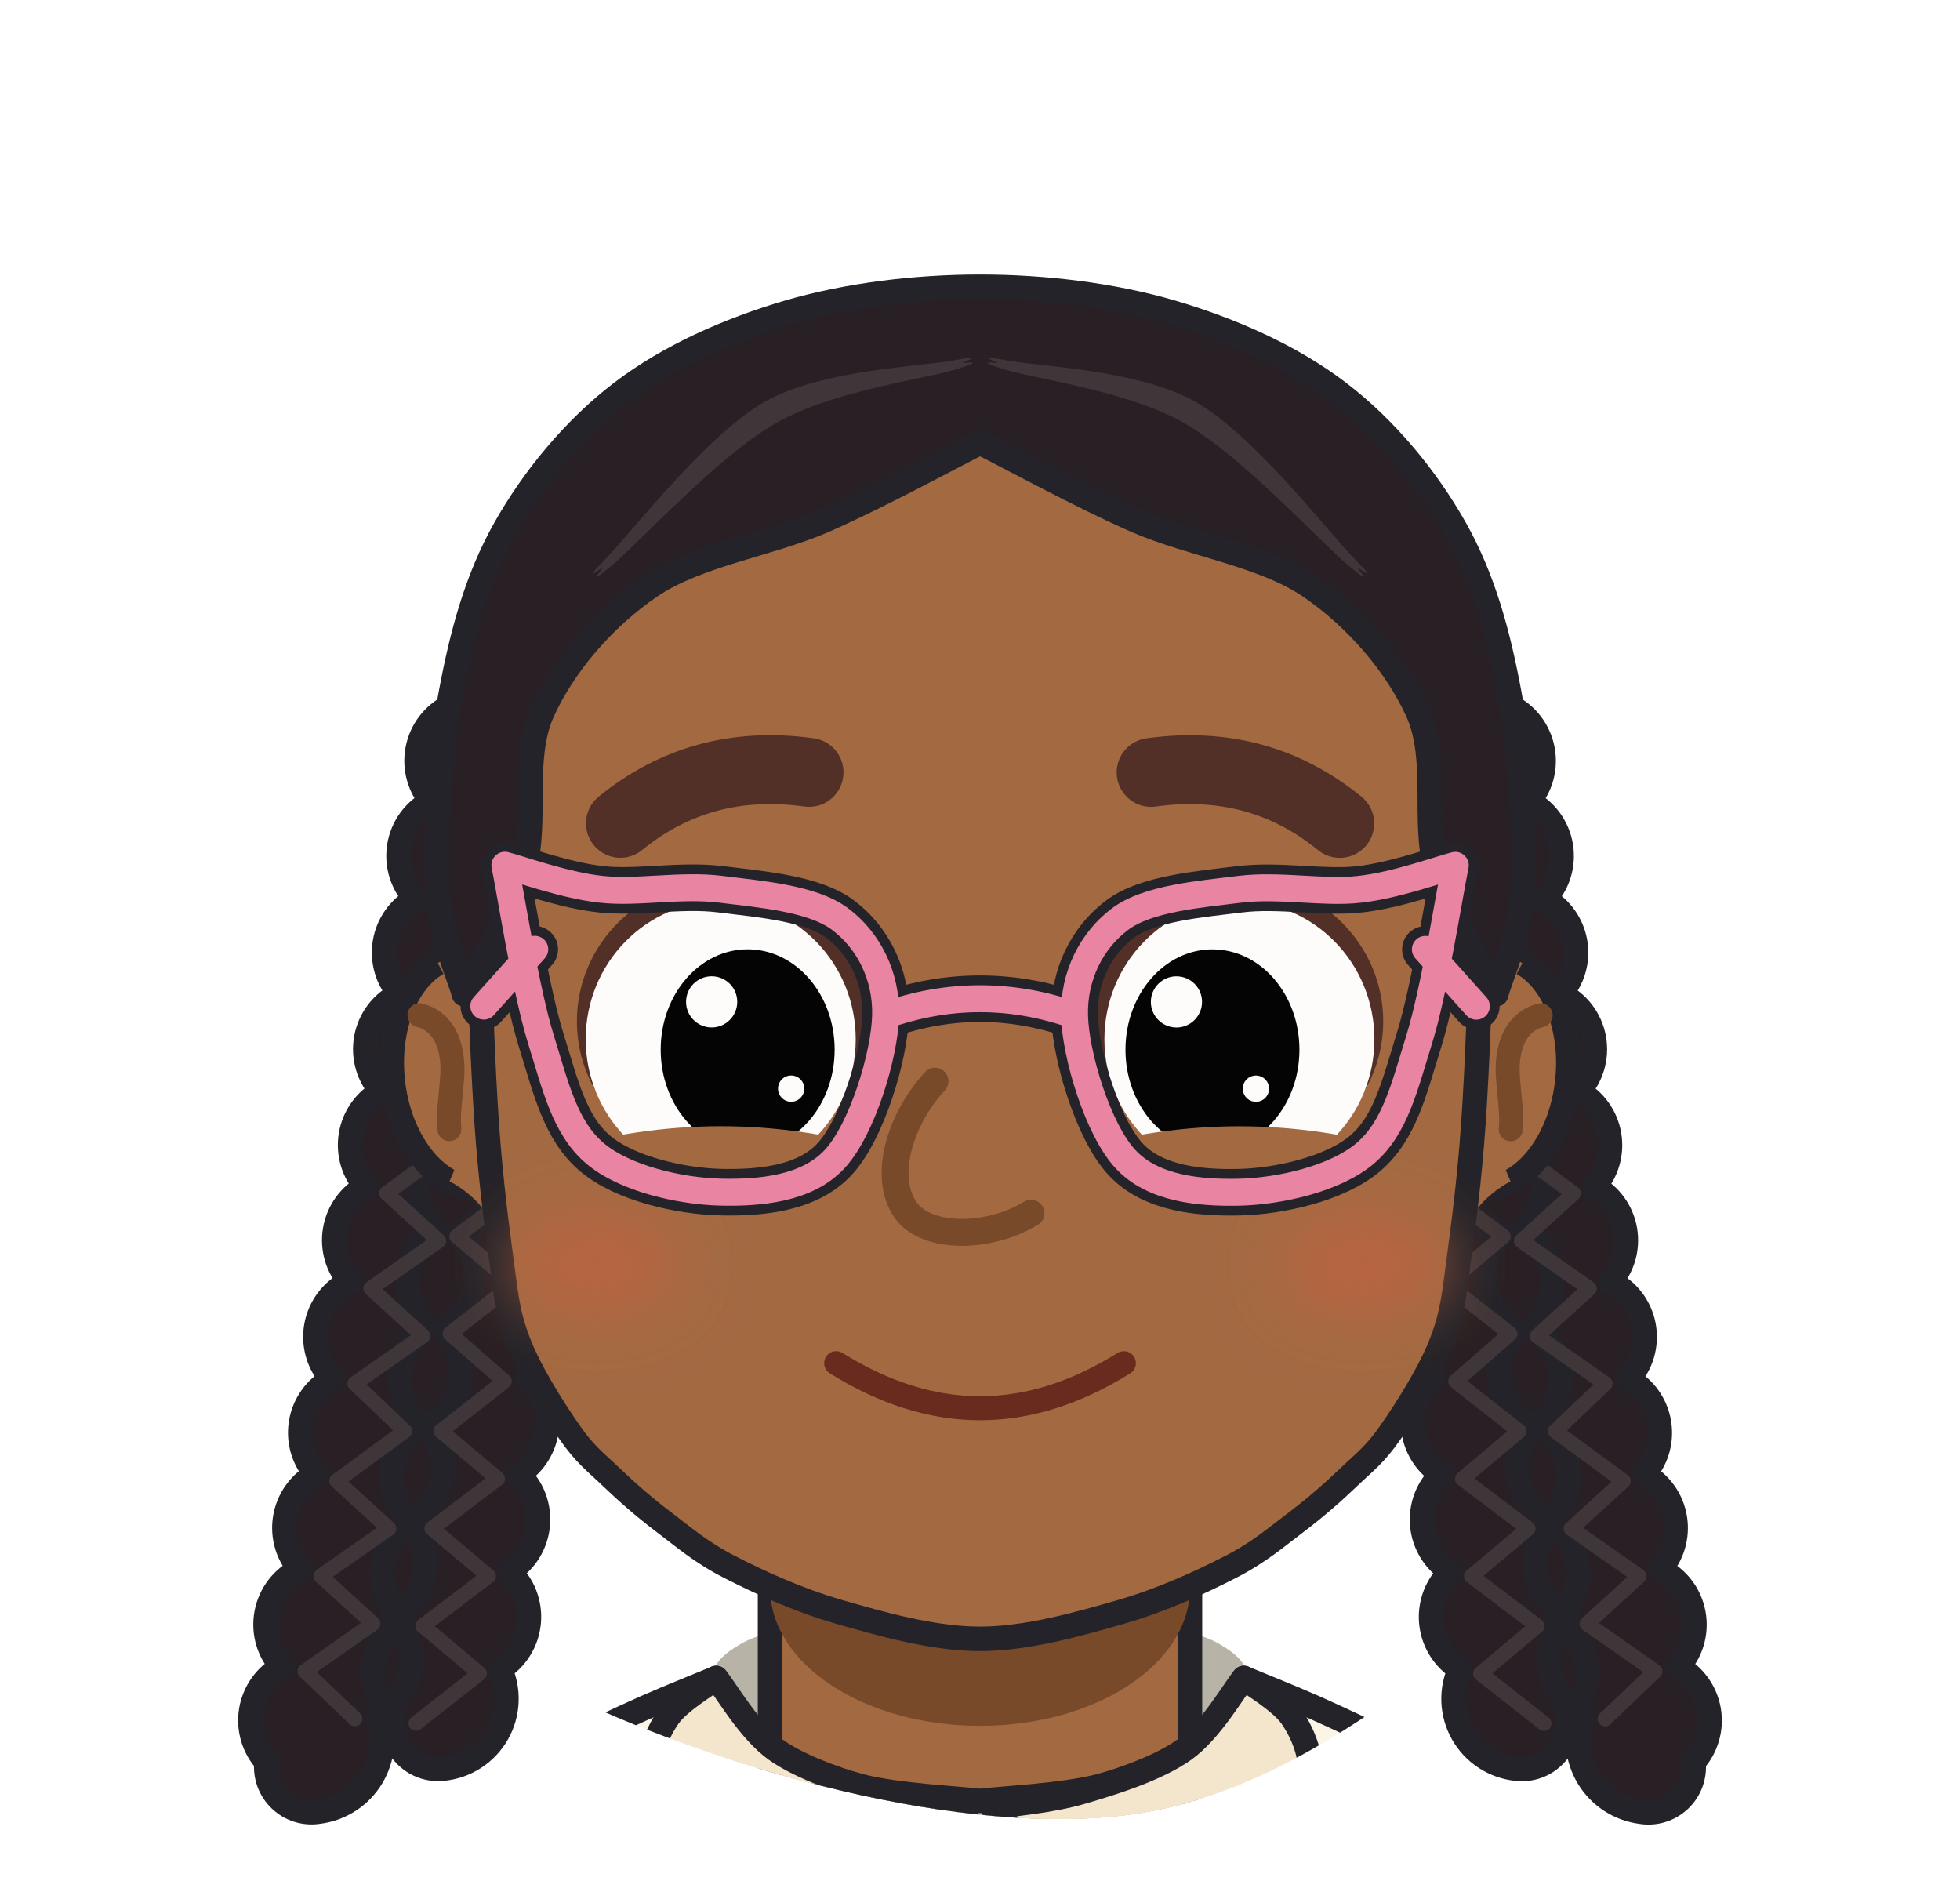
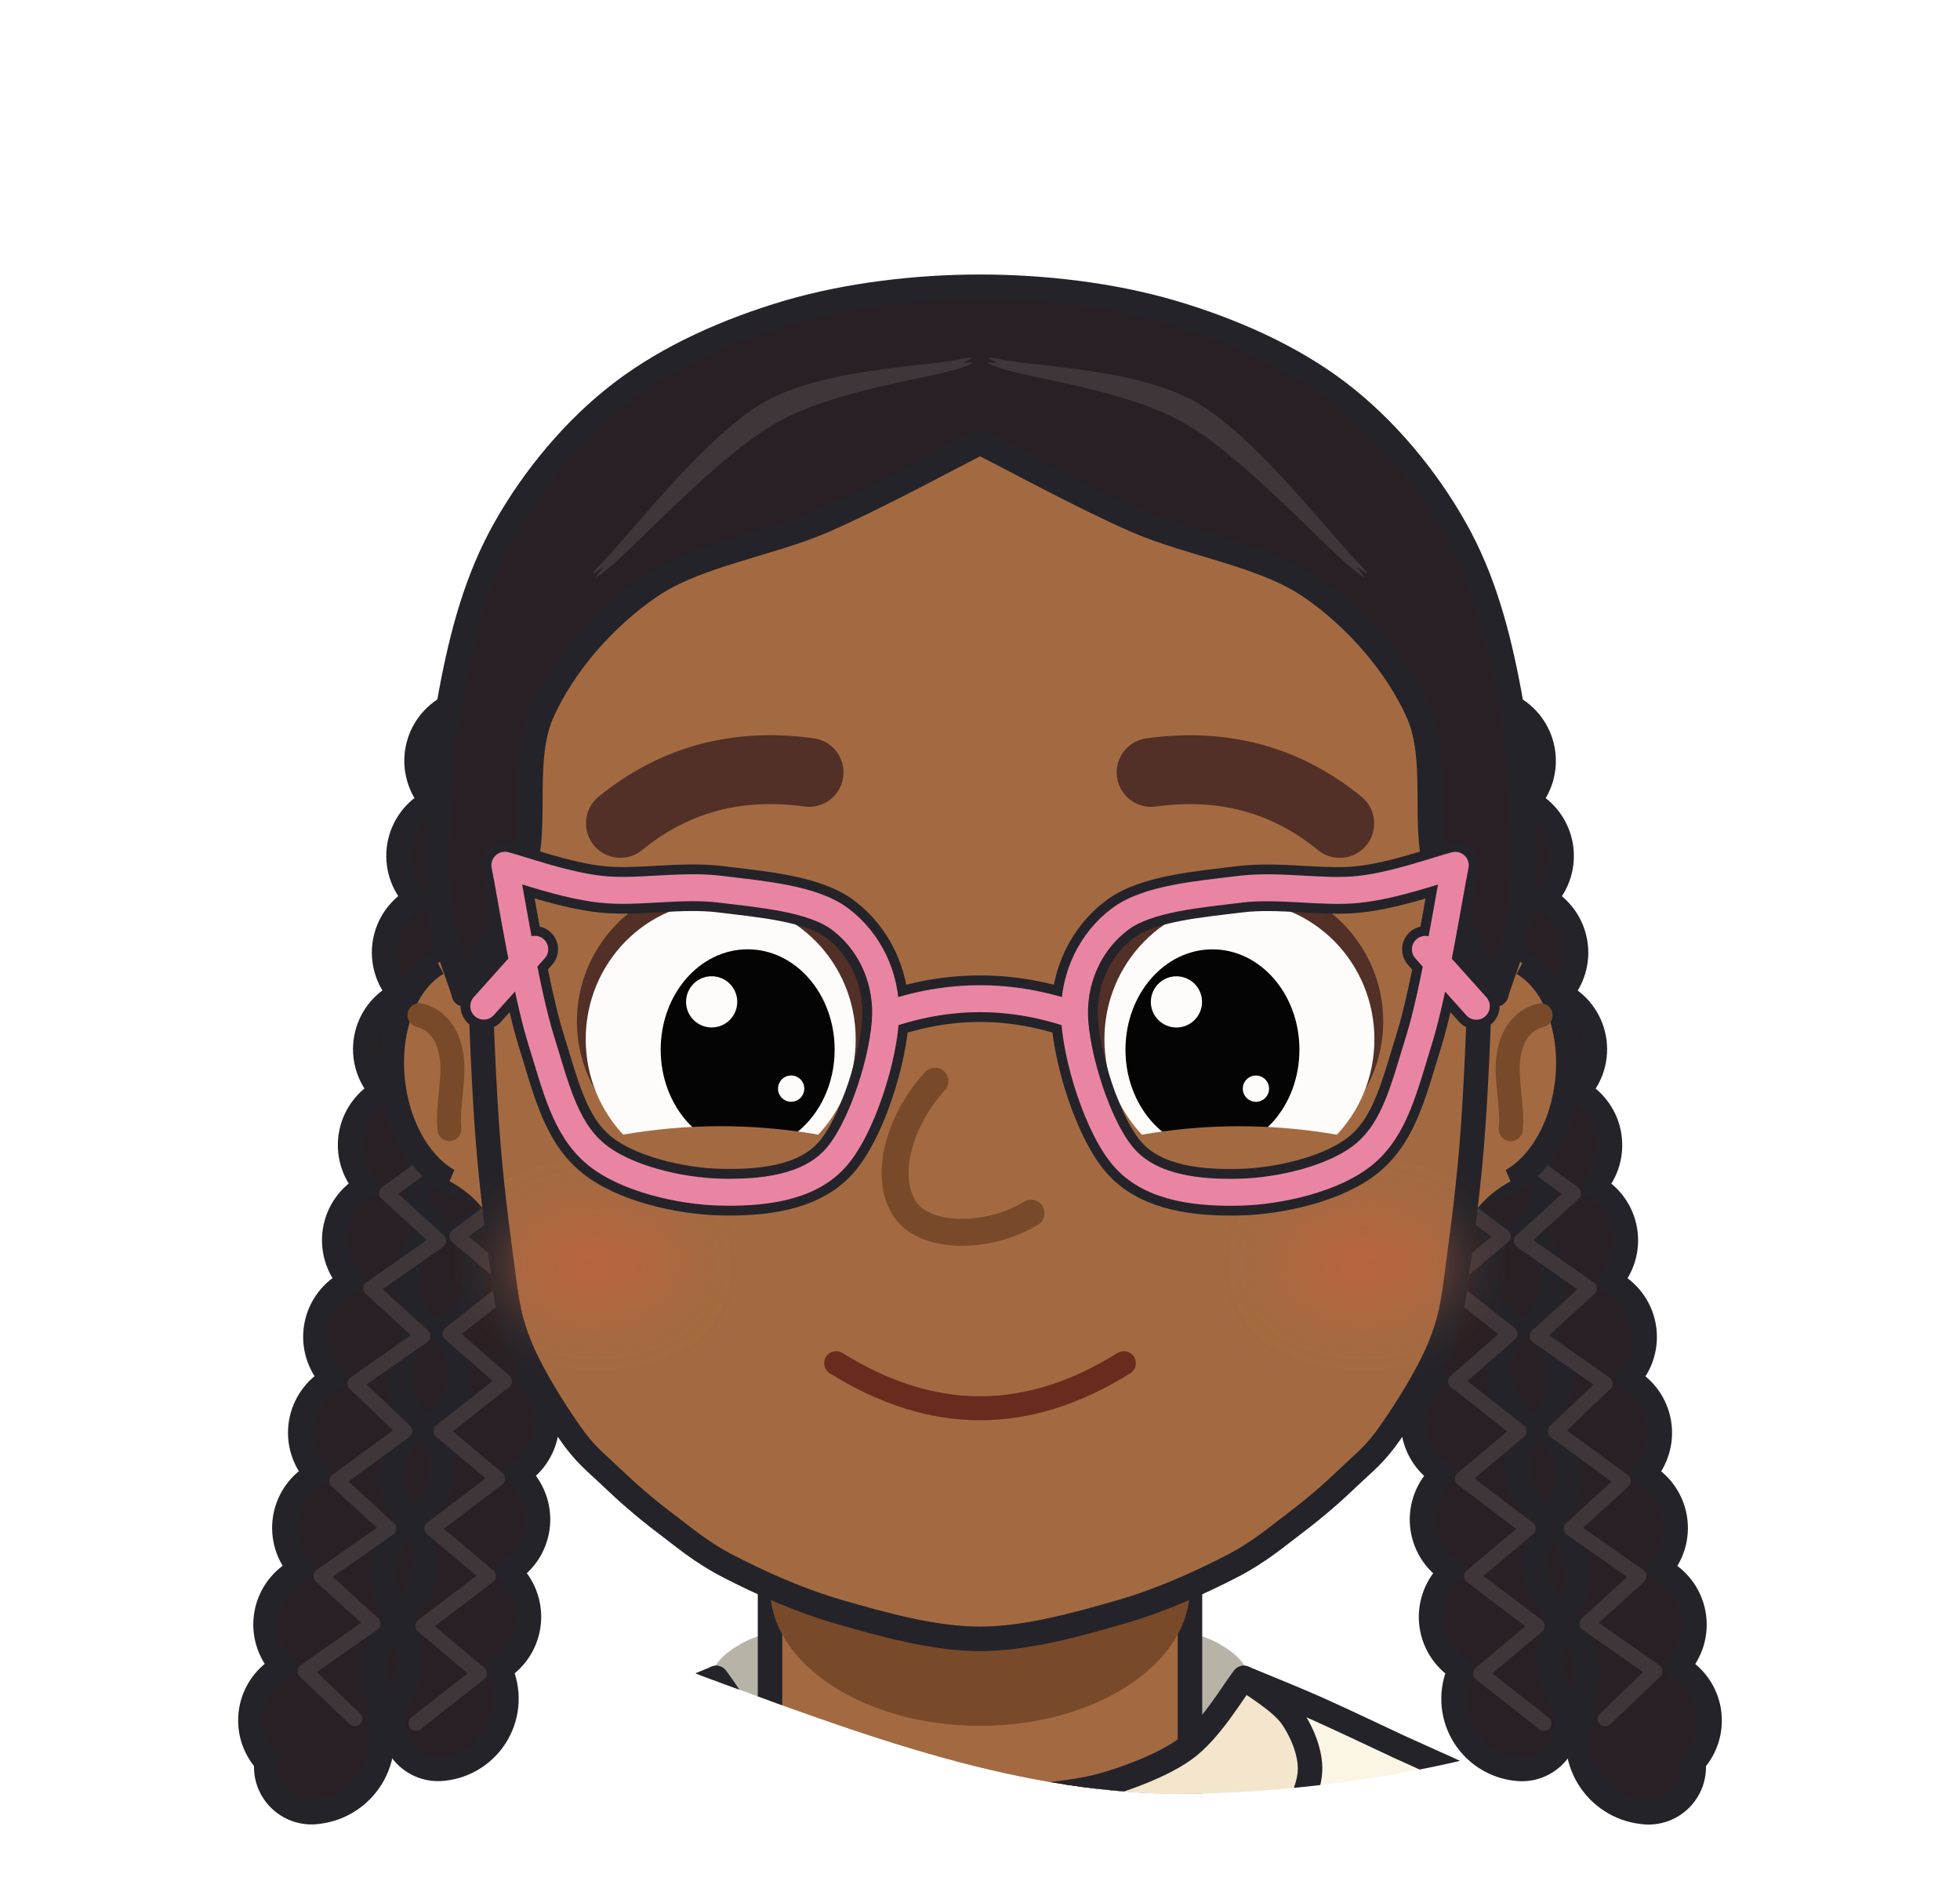
<svg xmlns="http://www.w3.org/2000/svg" viewBox="0 0 320 310" width="320" height="310">
  <defs>
    <clipPath id="cd13b">
      <rect x="-4000" y="-4000" width="9000" height="9000" />
    </clipPath>
    <clipPath id="cd13cr">
-       <path d="M898.59 607.84C896.43 667.33 828.02 731.96 773.12 782.53C718.50 833.10 647.65 898.54 570.58 910.71C493.51 922.88 381.56 890.16 312.06 855.81C242.56 821.47 181.99 761.98 153.06 704.11C124.12 645.97 110.60 562.68 139.26 507.79C167.39 452.89 252.84 402.06 323.15 374.47C393.46 346.62 484.86 332.56 561.65 341.21C638.72 349.86 727.96 381.77 784.21 426.12C840.45 470.74 900.22 548.35 898.59 607.84Z" />
-       <path d="M-473.50 -700.97L1473.50 -700.97L1473.50 818.77L-473.50 818.77Z" />
+       <path d="M960.06 648.46C958.75 704.05 887.77 798.25 826.71 840.52C765.91 882.80 669.62 900.80 594.20 902.11C518.79 903.41 448.33 876.28 373.96 848.88C299.85 821.74 194.95 789.12 148.50 738.49C102.31 687.87 84.56 595.23 96.05 545.13C107.53 495.02 164.68 465.80 217.39 437.61C269.84 409.17 331.95 379.68 411.28 375.25C490.87 370.55 623.43 388.56 694.15 410.74C764.87 432.66 791.22 467.62 835.58 507.29C879.95 546.95 961.62 592.88 960.06 648.46Z" />
+       <path d="M-473.50 -700.97L1473.50 -700.97L1473.50 664.63L-473.50 664.63Z" />
    </clipPath>
    <clipPath id="cd13s">
      <path d="M500 905.2C508.8 904.1 537.1 902.8 552.9 898.6C568.8 894.4 584.7 888 595.3 880.1C605.9 872.1 613 855.8 616.5 850.9C621.8 853.2 636.8 859.1 648.3 864.2C659.7 869.3 672.5 875.4 685.3 881.4C698.1 887.3 712.5 893.3 725 899.9C737.6 906.5 750.8 914.3 760.8 921.1C770.7 927.9 778 934.3 784.6 941C791.2 947.6 795.8 954.2 800.5 960.8C805.1 967.4 808.6 974.1 812.4 980.7C816.1 987.2 821.2 996.8 823 1000L177 1000C178.8 996.8 183.9 987.2 187.6 980.7C191.4 974.1 194.9 967.4 199.5 960.8C204.2 954.2 208.8 947.6 215.4 941C222 934.3 229.3 927.9 239.2 921.1C249.2 914.3 262.4 906.5 275 899.9C287.5 893.3 301.9 887.3 314.7 881.4C327.5 875.4 340.3 869.3 351.7 864.2C363.2 859.1 378.2 853.2 383.5 850.9C387 855.8 394.1 872.1 404.7 880.1C415.3 888 431.2 894.4 447.1 898.6C462.9 902.8 491.2 904.1 500 905.2Z" fill="#FBF5E6" stroke="#242329" stroke-width="10.82" stroke-linejoin="round" stroke-linecap="round" transform="translate(500 1014) scale(0.86) translate(-500 -1000)" />
      <path d="M494.7 907.9C488.1 906.8 469.1 905.4 455 901.2C440.9 897.1 421.9 891.1 410 882.7C398.1 874.3 387.9 856.2 383.5 850.9C380 853.8 367.2 861.1 362.3 868.2C357.5 875.2 353.5 885.1 354.4 893.3C355.3 901.5 360.1 911 367.6 917.1C375.1 923.3 386.2 928.2 399.4 930.4C412.6 932.6 433.4 932.1 447.1 930.4C460.7 928.6 473.5 923.5 481.5 919.8C489.4 916 492.5 909.9 494.7 907.9ZM505.3 907.9C511.9 906.8 530.9 905.4 545 901.2C559.1 897.1 578.1 891.1 590 882.7C601.9 874.3 612.1 856.2 616.5 850.9C620 853.8 632.8 861.1 637.7 868.2C642.5 875.2 646.5 885.1 645.6 893.3C644.7 901.5 639.9 911 632.4 917.1C624.9 923.3 613.8 928.2 600.6 930.4C587.4 932.6 566.6 932.1 552.9 930.4C539.3 928.6 526.5 923.5 518.5 919.8C510.6 916 507.5 909.9 505.3 907.9Z" fill="#F4E6CC" stroke="#242329" stroke-width="10.82" stroke-linejoin="round" stroke-linecap="round" transform="translate(500 1014) scale(0.86) translate(-500 -1000)" />
    </clipPath>
    <clipPath id="cd13eL">
      <ellipse cx="385.5" cy="569" rx="59.6" ry="60.9" />
    </clipPath>
    <clipPath id="cd13eR">
      <ellipse cx="614.5" cy="569" rx="59.6" ry="60.9" />
    </clipPath>
    <filter id="cd13bl" x="-60%" y="-90%" width="220%" height="280%">
      <feGaussianBlur stdDeviation="15" />
    </filter>
    <clipPath id="cd13eo">
      <path d="M-1000 -1000H2000V2000H-1000Z" />
    </clipPath>
    <clipPath id="cd13ck">
      <ellipse cx="385.5" cy="561.1" rx="66.5" ry="65.2" />
      <ellipse cx="385.5" cy="569" rx="62.6" ry="63.9" />
      <ellipse cx="614.5" cy="561.1" rx="66.5" ry="65.2" />
      <ellipse cx="614.5" cy="569" rx="62.6" ry="63.9" />
    </clipPath>
  </defs>
  <g transform="translate(-55 -107) scale(0.43)">
    <g clip-path="url(#cd13b)">
      <g transform="translate(500 1014) scale(0.86) translate(-500 -1000)">
        <g transform="matrix(1 0.0001 -0.0001 1 0.08335 0.01754)">
          <path fill="#282024" data-o="f" d="M324 438A13 13 0 0 1 322 459A27 27 0 0 1 318 502A27 27 0 0 1 315 546A27 27 0 0 1 311 589A27 27 0 0 1 307 632A27 27 0 0 1 303 675A27 27 0 0 1 300 718A27 27 0 0 1 296 761A27 27 0 0 1 292 804A27 27 0 0 1 288 847A31 31 0 0 1 263 891A20 20 0 0 1 241 868A27 27 0 0 1 245 825A27 27 0 0 1 249 782A27 27 0 0 1 253 739A27 27 0 0 1 256 696A27 27 0 0 1 260 653A27 27 0 0 1 264 610A27 27 0 0 1 268 567A27 27 0 0 1 271 524A27 27 0 0 1 275 481A27 27 0 0 1 279 438ZM311 422A13 13 0 0 1 307 443A27 27 0 0 1 300 486A27 27 0 0 1 292 528A27 27 0 0 1 285 570A27 27 0 0 1 278 613A27 27 0 0 1 270 655A27 27 0 0 1 263 697A27 27 0 0 1 256 740A27 27 0 0 1 248 782A27 27 0 0 1 241 824A27 27 0 0 1 234 867A32 32 0 0 1 208 910A20 20 0 0 1 185 888A27 27 0 0 1 192 846A27 27 0 0 1 200 803A27 27 0 0 1 207 761A27 27 0 0 1 214 719A27 27 0 0 1 222 676A27 27 0 0 1 229 634A27 27 0 0 1 236 592A27 27 0 0 1 244 549A27 27 0 0 1 251 507A27 27 0 0 1 258 464A27 27 0 0 1 266 422ZM721 438A27 27 0 0 1 725 481A27 27 0 0 1 729 524A27 27 0 0 1 732 567A27 27 0 0 1 736 610A27 27 0 0 1 740 653A27 27 0 0 1 744 696A27 27 0 0 1 747 739A27 27 0 0 1 751 782A27 27 0 0 1 755 825A27 27 0 0 1 759 868A20 20 0 0 1 737 891A31 31 0 0 1 712 847A27 27 0 0 1 708 804A27 27 0 0 1 704 761A27 27 0 0 1 700 718A27 27 0 0 1 697 675A27 27 0 0 1 693 632A27 27 0 0 1 689 589A27 27 0 0 1 685 546A27 27 0 0 1 682 502A27 27 0 0 1 678 459A13 13 0 0 1 676 438ZM734 422A27 27 0 0 1 742 464A27 27 0 0 1 749 507A27 27 0 0 1 756 549A27 27 0 0 1 764 592A27 27 0 0 1 771 634A27 27 0 0 1 778 676A27 27 0 0 1 786 719A27 27 0 0 1 793 761A27 27 0 0 1 800 803A27 27 0 0 1 808 846A27 27 0 0 1 815 888A20 20 0 0 1 792 910A32 32 0 0 1 766 867A27 27 0 0 1 759 824A27 27 0 0 1 752 782A27 27 0 0 1 744 740A27 27 0 0 1 737 697A27 27 0 0 1 730 655A27 27 0 0 1 722 613A27 27 0 0 1 715 570A27 27 0 0 1 708 528A27 27 0 0 1 700 486A27 27 0 0 1 693 443A13 13 0 0 1 689 422Z" stroke="#242329" stroke-width="10.82" stroke-linejoin="round" stroke-linecap="round" />
          <path fill="none" stroke="#3F363A" stroke-width="6.6" stroke-linecap="round" stroke-linejoin="round" d="M288 441L313 462L284 484L309 505L281 527L305 548L277 570L302 591L273 613L298 634L269 656L294 677L266 699L290 720L262 742L287 763L258 785L283 806L254 828L279 849L251 871M275 425L298 446L268 467L290 488L260 509L283 531L253 552L276 573L246 594L268 615L238 637L261 658L231 679L254 700L224 721L246 742L216 764L239 785L209 806L232 827L202 848L224 869M712 441L687 462L716 484L691 505L719 527L695 548L723 570L698 591L727 613L702 634L731 656L706 677L734 699L710 720L738 742L713 763L742 785L717 806L746 828L721 849L749 871M725 425L702 446L732 467L710 488L740 509L717 531L747 552L724 573L754 594L732 615L762 637L739 658L769 679L746 700L776 721L754 742L784 764L761 785L791 806L768 827L798 848L776 869" />
        </g>
        <g clip-path="url(#cd13cr)">
          <g transform="translate(0 0.06)">
            <path d="M500 824.5C525.6 824.5 558.7 826.2 576.8 828.4C594.9 830.7 601.5 833.1 608.5 837.7C615.6 842.3 619.6 847.4 619.1 856.2C618.7 865.1 625.8 880.5 605.9 890.7C586 900.8 535.3 917.1 500 917.1C464.7 917.1 414 900.8 394.1 890.7C374.2 880.5 381.3 865.1 380.9 856.2C380.4 847.4 384.4 842.3 391.5 837.7C398.5 833.1 405.1 830.7 423.2 828.4C441.3 826.2 474.4 824.5 500 824.5Z" fill="#B8B3A7" />
          </g>
        </g>
        <g clip-path="url(#cd13cr)">
          <g transform="translate(0 0.06)">
            <path d="M407.3 768.9L407.3 935.7Q407.3 967.4 439.1 967.4L560.9 967.4Q592.7 967.4 592.7 935.7L592.7 768.9Z" fill="#A36A42" stroke="#242329" stroke-width="10.82" stroke-linejoin="round" stroke-linecap="round" />
            <ellipse cx="500" cy="811.2" rx="92.7" ry="60.9" fill="#784A2A" />
          </g>
        </g>
        <g transform="matrix(1 0.0001 -0.0001 1 0.08335 0.01754)">
          <ellipse cx="275.6" cy="583.6" rx="35.1" ry="51.6" transform="rotate(-6 275.6 583.6)" fill="#A36A42" stroke="#242329" stroke-width="10.82" stroke-linejoin="round" stroke-linecap="round" />
          <ellipse cx="724.4" cy="583.6" rx="35.1" ry="51.6" transform="rotate(6 724.4 583.6)" fill="#A36A42" stroke="#242329" stroke-width="10.82" stroke-linejoin="round" stroke-linecap="round" />
          <path d="M281.3 496.1C281.3 518.4 271 529.5 260.6 535.4L286.2 583.6ZM718.7 496.1C718.7 518.4 729 529.5 739.4 535.4L713.8 583.6ZM291.8 671C288.8 648.8 276.3 637.3 265.8 631.7L286.2 583.6ZM708.2 671C711.2 648.8 723.7 637.3 734.2 631.7L713.8 583.6Z" fill="#A36A42" />
          <path d="M252.5 558.4C263.1 561.1 267.7 571.6 267 584.9C266.4 594.2 265 602.1 265.7 608.7M747.5 558.4C736.9 561.1 732.3 571.6 733 584.9C733.6 594.2 735 602.1 734.3 608.7" fill="none" stroke="#784A2A" stroke-width="10.6" stroke-linecap="round" stroke-linejoin="round" />
        </g>
        <g transform="matrix(1 0.0001 -0.0001 1 0.08335 0.01754)">
          <path d="M500 255.3C526.5 255.3 554.7 258.6 579.4 265.9C604.1 273.2 628.8 284 648.3 299C667.7 314 684.4 334.9 695.9 355.9C707.4 376.8 712.9 400 717.1 424.7C721.3 449.4 720.8 475.5 721.1 504.1C721.3 532.8 720 570.3 718.4 596.8C716.9 623.3 714.2 645.3 711.8 663C709.4 680.6 708.9 689.5 703.8 702.7C698.8 715.9 688.2 732.5 681.3 742.4C674.5 752.3 669.8 755.6 662.8 762.3C655.9 768.9 648.4 775.5 639.7 782.1C630.9 788.7 623.4 795.4 610.5 802C597.6 808.6 580.6 816.5 562.2 821.8C543.8 827.1 520.7 833.7 500 833.7C479.3 833.7 456.2 827.1 437.8 821.8C419.4 816.5 402.4 808.6 389.5 802C376.6 795.4 369.1 788.7 360.3 782.1C351.6 775.5 344.1 768.9 337.2 762.3C330.2 755.6 325.5 752.3 318.7 742.4C311.8 732.5 301.2 715.9 296.2 702.7C291.1 689.5 290.6 680.6 288.2 663C285.8 645.3 283.1 623.3 281.6 596.8C280 570.3 278.7 532.8 278.9 504.1C279.2 475.5 278.7 449.4 282.9 424.7C287.1 400 292.6 376.8 304.1 355.9C315.6 334.9 332.3 314 351.7 299C371.2 284 395.9 273.2 420.6 265.9C445.3 258.6 473.5 255.3 500 255.3Z" fill="#A36A42" data-sk="1" stroke="#242329" stroke-width="10.82" stroke-linejoin="round" stroke-linecap="round" />
        </g>
        <g clip-path="url(#cd13cr)">
          <g transform="translate(0 0.13)">
            <path d="M500 905.2C508.8 904.1 537.1 902.8 552.9 898.6C568.8 894.4 584.7 888 595.3 880.1C605.9 872.1 613 855.8 616.5 850.9C621.8 853.2 636.8 859.1 648.3 864.2C659.7 869.3 672.5 875.4 685.3 881.4C698.1 887.3 712.5 893.3 725 899.9C737.6 906.5 750.8 914.3 760.8 921.1C770.7 927.9 778 934.3 784.6 941C791.2 947.6 795.8 954.2 800.5 960.8C805.1 967.4 808.6 974.1 812.4 980.7C816.1 987.2 821.2 996.8 823 1000L177 1000C178.8 996.8 183.9 987.2 187.6 980.7C191.4 974.1 194.9 967.4 199.5 960.8C204.2 954.2 208.8 947.6 215.4 941C222 934.3 229.3 927.9 239.2 921.1C249.2 914.3 262.4 906.5 275 899.9C287.5 893.3 301.9 887.3 314.7 881.4C327.5 875.4 340.3 869.3 351.7 864.2C363.2 859.1 378.2 853.2 383.5 850.9C387 855.8 394.1 872.1 404.7 880.1C415.3 888 431.2 894.4 447.1 898.6C462.9 902.8 491.2 904.1 500 905.2Z" fill="#FBF5E6" stroke="#242329" stroke-width="10.82" stroke-linejoin="round" stroke-linecap="round" />
            <path d="M494.7 907.9C488.1 906.8 469.1 905.4 455 901.2C440.9 897.1 421.9 891.1 410 882.7C398.1 874.3 387.9 856.2 383.5 850.9C380 853.8 367.2 861.1 362.3 868.2C357.5 875.2 353.5 885.1 354.4 893.3C355.3 901.5 360.1 911 367.6 917.1C375.1 923.3 386.2 928.2 399.4 930.4C412.6 932.6 433.4 932.1 447.1 930.4C460.7 928.6 473.5 923.5 481.5 919.8C489.4 916 492.5 909.9 494.7 907.9ZM505.3 907.9C511.9 906.8 530.9 905.4 545 901.2C559.1 897.1 578.1 891.1 590 882.7C601.9 874.3 612.1 856.2 616.5 850.9C620 853.8 632.8 861.1 637.7 868.2C642.5 875.2 646.5 885.1 645.6 893.3C644.7 901.5 639.9 911 632.4 917.1C624.9 923.3 613.8 928.2 600.6 930.4C587.4 932.6 566.6 932.1 552.9 930.4C539.3 928.6 526.5 923.5 518.5 919.8C510.6 916 507.5 909.9 505.3 907.9Z" fill="#F4E6CC" stroke="#242329" stroke-width="10.82" stroke-linejoin="round" stroke-linecap="round" />
          </g>
        </g>
        <g transform="matrix(1 0.0001 -0.0001 1 0.08335 0.01754)">
          <path fill="#282024" data-o="f" d="M727.9 549.1C723.4 539.9 707 514.3 701.2 493.5C695.4 472.8 702.5 445.5 693.3 424.7C684 404 666.3 383.2 645.6 369.1C624.9 355 593.1 350.6 568.8 340C544.6 329.4 511.5 311.3 500 305.6C488.5 311.3 455.4 329.4 431.2 340C406.9 350.6 375.1 355 354.4 369.1C333.7 383.2 316 404 306.7 424.7C297.5 445.5 304.6 472.8 298.8 493.5C293 514.3 276.6 539.9 272.1 549.1C270.2 541.3 261.5 524 260.5 501.9C259.6 479.8 261.3 443 266.3 416.6C271.2 390.2 277.7 365.8 290.3 343.5C302.8 321.3 320.9 299.3 341.8 283.4C362.6 267.5 388.9 255.9 415.3 248.1C441.6 240.4 471.8 236.8 500 236.8C528.2 236.8 558.4 240.4 584.7 248.1C611.1 255.9 637.4 267.5 658.2 283.4C679.1 299.3 697.2 321.3 709.7 343.5C722.3 365.8 728.8 390.2 733.7 416.6C738.7 443 740.4 479.8 739.5 501.9C738.5 524 729.8 541.3 727.9 549.1Z" stroke="#242329" stroke-width="10.82" stroke-linejoin="round" stroke-linecap="round" />
          <path fill="#3F363A" d="M507.5 270.4C507.9 270.8 496.3 268.7 510.1 273.1C523.8 277.5 564.6 282.5 590 296.9C615.5 311.4 650.1 349.4 662.8 360C675.5 370.6 665.9 360.6 666.5 360.7C666.3 360.1 677.4 369.2 665.5 357.1C653.6 344.9 621 302.4 595.3 287.7C569.5 273.1 525.7 272.1 511.1 269.2C496.5 266.3 508.1 270.2 507.5 270.4ZM492.5 270.4C491.9 270.2 503.5 266.3 488.9 269.2C474.3 272.1 430.5 273.1 404.7 287.7C379 302.4 346.4 344.9 334.5 357.1C322.6 369.2 333.7 360.1 333.5 360.7C334.1 360.6 324.5 370.6 337.2 360C349.9 349.4 384.5 311.4 410 296.9C435.4 282.5 476.2 277.5 489.9 273.1C503.7 268.7 492.1 270.8 492.5 270.4Z" />
        </g>
        <g transform="matrix(1 0.0001 -0.0001 1 0.08335 0.01754)">
          <g filter="url(#cd13bl)">
            <ellipse cx="330.6" cy="668.3" rx="35.7" ry="19.9" fill="#BB643F" opacity="1.000" transform="matrix(1 0 0 1 0 0)" />
          </g>
          <g filter="url(#cd13bl)">
            <ellipse cx="669.4" cy="668.3" rx="35.7" ry="19.9" fill="#BB643F" opacity="1.000" transform="matrix(1 0 0 1 0 0)" />
          </g>
        </g>
        <g transform="matrix(1 0.0001 -0.0001 1 0.08335 0.01754)">
          <g clip-path="url(#cd13eo)" display="inline">
            <g>
              <ellipse cx="385.5" cy="561.1" rx="63.5" ry="62.2" fill="#523027" />
              <ellipse cx="385.5" cy="569" rx="59.6" ry="60.9" fill="#FDFCFA" />
              <g clip-path="url(#cd13eL)">
                <g transform="translate(0.00 0.00)">
                  <ellipse cx="397.4" cy="573.6" rx="38.4" ry="44.3" fill="#050404" />
                  <circle cx="381.5" cy="552.5" r="11.3" fill="#FDFCFA" />
                  <circle cx="416.6" cy="590.8" r="5.8" fill="#FDFCFA" />
                </g>
              </g>
            </g>
            <g>
              <ellipse cx="614.5" cy="561.1" rx="63.5" ry="62.2" fill="#523027" />
              <ellipse cx="614.5" cy="569" rx="59.6" ry="60.9" fill="#FDFCFA" />
              <g clip-path="url(#cd13eR)">
                <g transform="translate(0.00 0.00)">
                  <ellipse cx="602.6" cy="573.6" rx="38.4" ry="44.3" fill="#050404" />
                  <circle cx="586.7" cy="552.5" r="11.3" fill="#FDFCFA" />
                  <circle cx="621.8" cy="590.8" r="5.8" fill="#FDFCFA" />
                </g>
              </g>
            </g>
          </g>
          <g clip-path="url(#cd13ck)">
            <g>
              <path d="M312.7 618C312.7 669.6 458.3 669.6 458.3 618Q385.5 596.8 312.7 618ZM541.7 618C541.7 669.6 687.3 669.6 687.3 618Q614.5 596.8 541.7 618Z" fill="#A36A42" display="inline" transform="matrix(1 0 0 1 0 0)" />
            </g>
          </g>
          <path fill="none" stroke="#523027" stroke-linecap="round" stroke-linejoin="round" display="none" />
          <path fill="none" stroke="#523027" stroke-width="30.4" stroke-linecap="round" stroke-linejoin="round" d="M341.2 473.7Q376.9 444.6 424.5 451.2M658.8 473.7Q623.1 444.6 575.5 451.2" transform="translate(0 0.00)" />
          <g>
            <path d="M480.1 587.5C464.3 604.7 456.3 631.2 468.2 645.8C478.8 657.7 505.3 656.4 522.5 645.8" fill="none" stroke="#784A2A" stroke-width="11.9" stroke-linecap="round" stroke-linejoin="round" />
          </g>
          <path fill="#6A2B1F" stroke="#6A2B1F" stroke-linejoin="round" stroke-linecap="round" d="M436.5 712.0C457.7 725.2 478.8 731.9 500.0 731.9C521.2 731.9 542.3 725.2 563.5 712.0C542.3 725.2 521.2 731.9 500.0 731.9C478.8 731.9 457.7 725.2 436.5 712.0Z" stroke-width="10.60" />
          <path fill="#FDFCFA" display="none" />
          <g>
            <path d="M469.6 731.4Q500 714.2 530.4 731.4Q500 745.1 469.6 731.4Z" fill="#D9604A" display="none" />
          </g>
        </g>
        <g transform="matrix(1 0.0001 -0.0001 1 0.08335 0.01754)">
          <path d="M290.2 492.2C292.8 505 299.5 547.8 306.1 569C312.7 590.2 316.7 608 329.9 619.3C343.1 630.6 367.9 636.1 385.5 636.5C403.1 636.9 423.7 635 435.8 621.9C447.9 608.9 457.9 576.1 458.3 558.4C458.7 540.8 450.6 525.3 438.4 516.1C426.3 506.8 403.1 505 385.5 502.8C367.9 500.6 348.4 504.6 332.6 502.8C316.7 501.1 297.3 494 290.2 492.2ZM709.8 492.2C707.2 505 700.5 547.8 693.9 569C687.3 590.2 683.3 608 670.1 619.3C656.9 630.6 632.1 636.1 614.5 636.5C596.9 636.9 576.3 635 564.2 621.9C552.1 608.9 542.1 576.1 541.7 558.4C541.3 540.8 549.4 525.3 561.6 516.1C573.7 506.8 596.9 505 614.5 502.8C632.1 500.6 651.6 504.6 667.4 502.8C683.3 501.1 702.7 494 709.8 492.2ZM458.3 558.4Q500 543.8 541.7 558.4M303.4 529.3L280.9 554.4M696.6 529.3L719.1 554.4" fill="none" stroke="#242329" stroke-width="20.55" stroke-linecap="round" stroke-linejoin="round" />
          <path d="M290.2 492.2C292.8 505 299.5 547.8 306.1 569C312.7 590.2 316.7 608 329.9 619.3C343.1 630.6 367.9 636.1 385.5 636.5C403.1 636.9 423.7 635 435.8 621.9C447.9 608.9 457.9 576.1 458.3 558.4C458.7 540.8 450.6 525.3 438.4 516.1C426.3 506.8 403.1 505 385.5 502.8C367.9 500.6 348.4 504.6 332.6 502.8C316.7 501.1 297.3 494 290.2 492.2ZM709.8 492.2C707.2 505 700.5 547.8 693.9 569C687.3 590.2 683.3 608 670.1 619.3C656.9 630.6 632.1 636.1 614.5 636.5C596.9 636.9 576.3 635 564.2 621.9C552.1 608.9 542.1 576.1 541.7 558.4C541.3 540.8 549.4 525.3 561.6 516.1C573.7 506.8 596.9 505 614.5 502.8C632.1 500.6 651.6 504.6 667.4 502.8C683.3 501.1 702.7 494 709.8 492.2ZM458.3 558.4Q500 543.8 541.7 558.4M303.4 529.3L280.9 554.4M696.6 529.3L719.1 554.4" fill="none" stroke="#E985A3" stroke-width="11.9" stroke-linecap="round" stroke-linejoin="round" />
        </g>
      </g>
    </g>
    <g clip-path="url(#cd13b)">
      <g transform="translate(0 0.00)" />
    </g>
  </g>
</svg>
